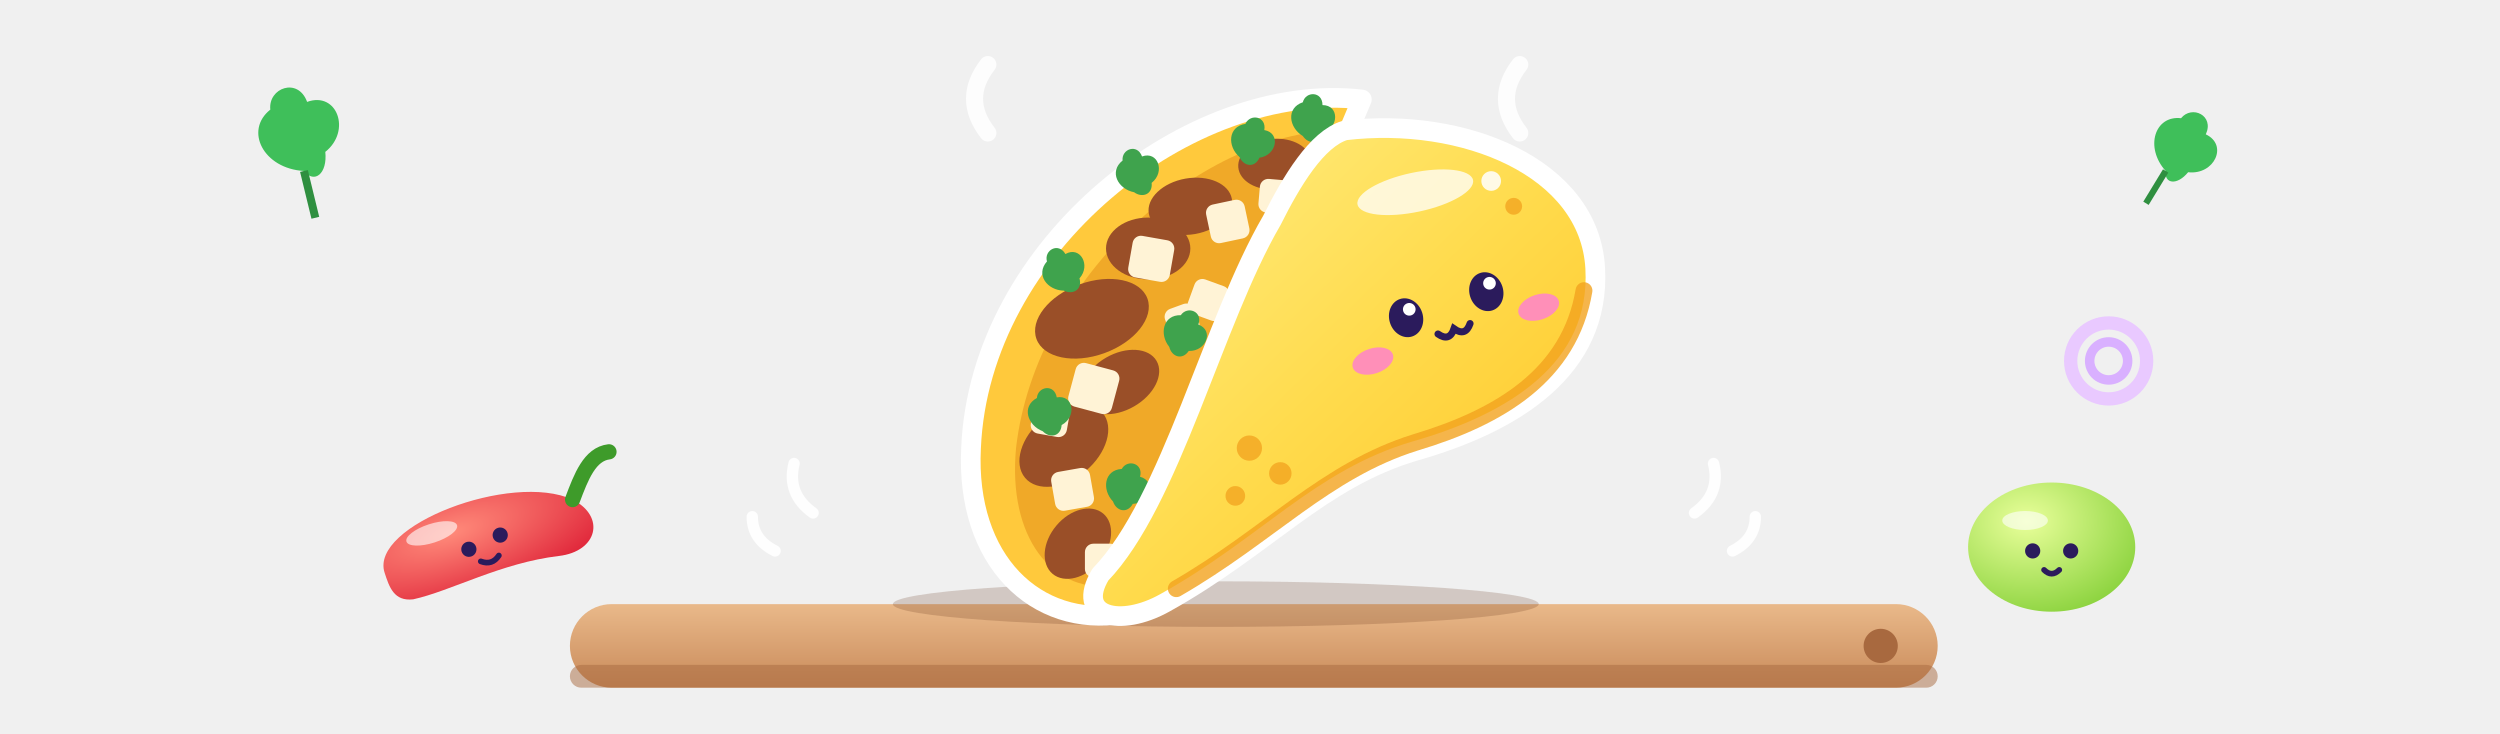
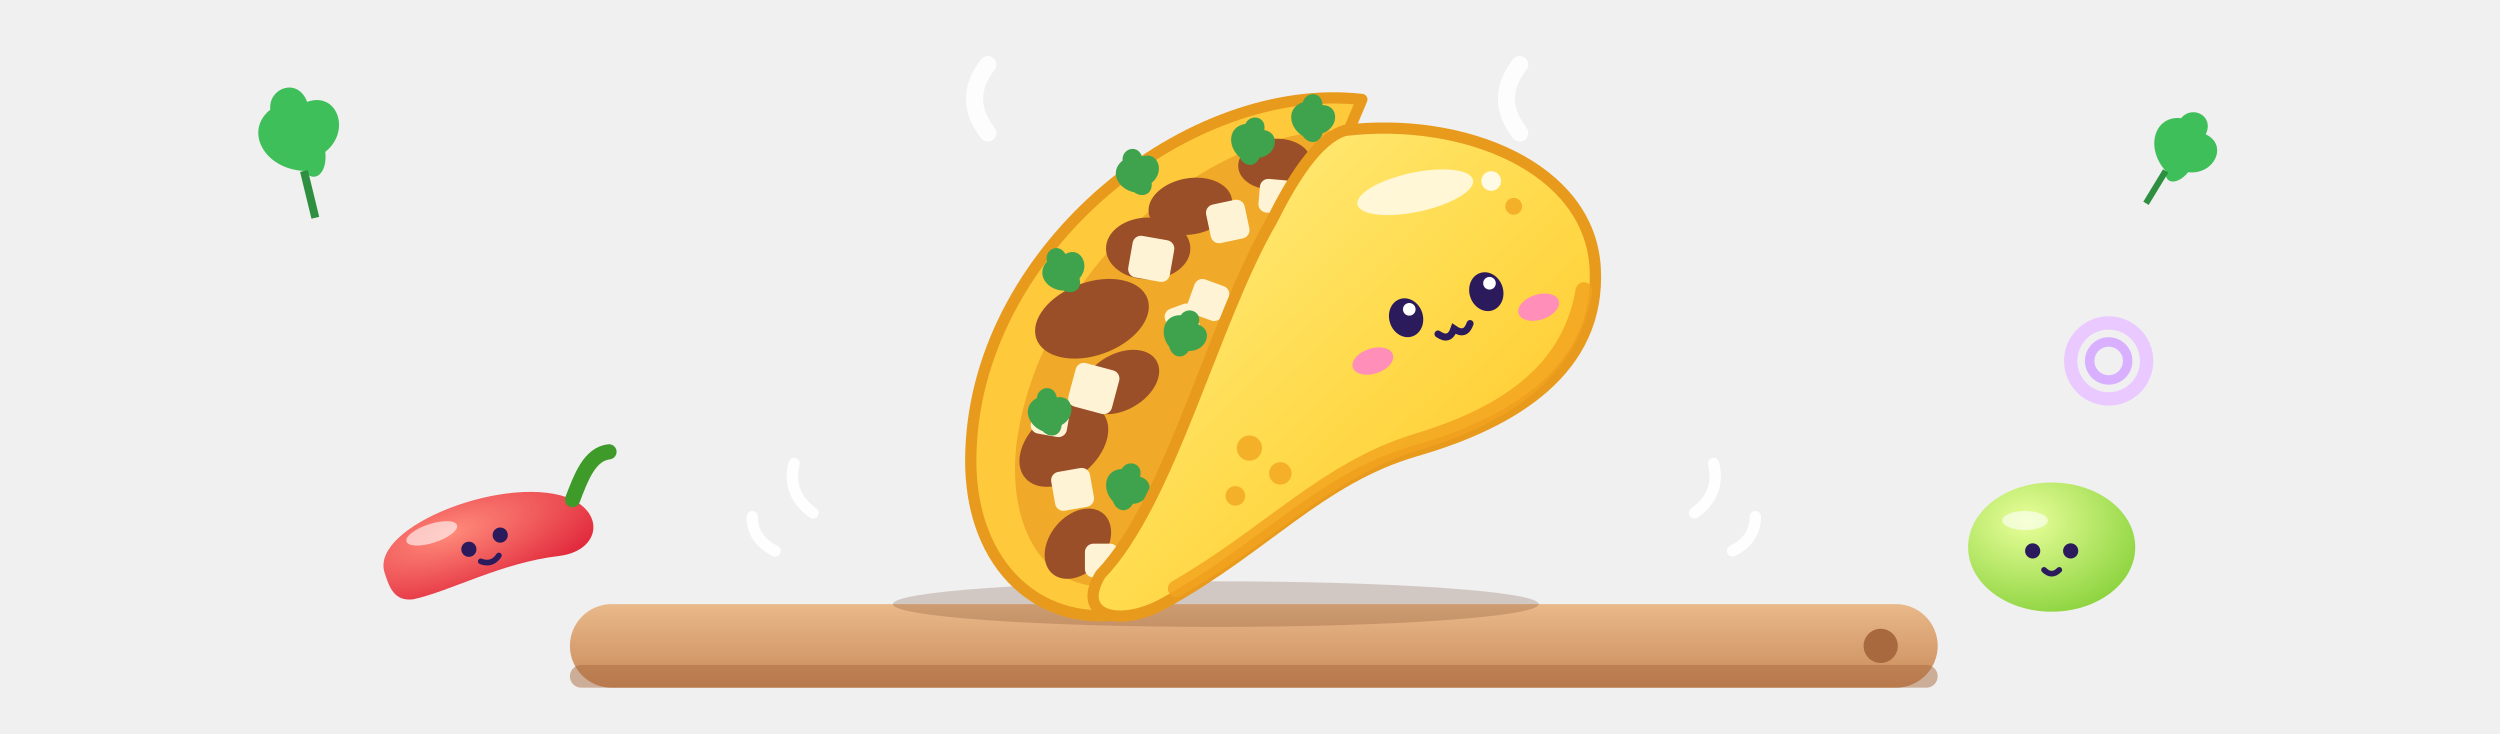
<svg xmlns="http://www.w3.org/2000/svg" viewBox="0 0 1316 386">
  <defs>
    <radialGradient id="tortilla" cx=".4" cy=".25" r=".9">
      <stop offset="0" stop-color="#FFF4C2" />
      <stop offset=".55" stop-color="#FFD66B" />
      <stop offset="1" stop-color="#F2A93B" />
    </radialGradient>
    <linearGradient id="salsa" x1="0" y1="0" x2="0" y2="1">
      <stop offset="0" stop-color="#FF5A4E" />
      <stop offset="1" stop-color="#D81E3A" />
    </linearGradient>
    <linearGradient id="tabla" x1="0" y1="0" x2="0" y2="1">
      <stop offset="0" stop-color="#E9B98A" />
      <stop offset="1" stop-color="#C98A5A" />
    </linearGradient>
    <radialGradient id="chile" cx=".35" cy=".3" r=".9">
      <stop offset="0" stop-color="#FF8A7A" />
      <stop offset="1" stop-color="#E0263A" />
    </radialGradient>
    <radialGradient id="limon" cx=".35" cy=".3" r=".9">
      <stop offset="0" stop-color="#E9FF9A" />
      <stop offset="1" stop-color="#7BCB2E" />
    </radialGradient>
  </defs>
  <g fill="#3FBF5A" transform="translate(160 90) scale(1.4) rotate(-20)">
    <path d="M0 0 C-14 -6 -16 -22 -4 -26 C-2 -34 10 -34 10 -24 C22 -24 22 -8 10 -4 C8 4 2 6 0 0Z" />
    <path d="M0 0 L-2 18" stroke="#2F8F40" stroke-width="3" />
  </g>
  <g fill="#3FBF5A" transform="translate(1140 90) scale(1.1) rotate(25)">
    <path d="M0 0 C-14 -6 -16 -22 -4 -26 C-2 -34 10 -34 10 -24 C22 -24 22 -8 10 -4 C8 4 2 6 0 0Z" />
    <path d="M0 0 L-2 18" stroke="#2F8F40" stroke-width="3" />
  </g>
  <g fill="none" transform="translate(1110 190)">
    <circle r="20" stroke="#E9C9FF" stroke-width="7" />
    <circle r="10" stroke="#D9B0FF" stroke-width="5" />
  </g>
  <g fill="none" stroke="#FFFFFF" stroke-width="9" stroke-linecap="round" opacity=".85">
    <path d="M520 70 q-14 -18 0 -36" />
    <path d="M800 70 q-14 -18 0 -36" />
  </g>
  <rect x="300" y="318" width="720" height="44" rx="22" fill="url(#tabla)" />
  <rect x="300" y="350" width="720" height="12" rx="6" fill="#A8693F" opacity=".5" />
  <circle cx="990" cy="340" r="9" fill="#A8693F" />
  <ellipse cx="640" cy="318" rx="170" ry="12" fill="#5A2A10" opacity=".2" />
  <defs>
    <linearGradient id="tortiE" x1="0" y1="0" x2="1" y2="1">
      <stop offset="0" stop-color="#FFF08A" />
      <stop offset=".5" stop-color="#FFDB4D" />
      <stop offset="1" stop-color="#FFC21F" />
    </linearGradient>
  </defs>
  <g transform="translate(486 42) scale(.74)">
    <g>
-       <path d="M312 14 C190 0 40 118 34 262 C30 342 80 390 142 380 C200 300 250 160 312 14 Z" fill="#FFC93C" stroke="#FFFFFF" stroke-width="14" stroke-linejoin="round" />
+       <path d="M312 14 C190 0 40 118 34 262 C30 342 80 390 142 380 C200 300 250 160 312 14 Z" fill="#FFC93C" stroke="#E89A1C" stroke-width="8" stroke-linejoin="round" />
      <path d="M300 36 C200 34 80 140 66 262 C60 326 92 364 132 360 C180 290 236 150 300 36 Z" fill="#F0A928" />
      <g fill="#9A4F28">
        <ellipse cx="120" cy="170" rx="42" ry="26" transform="rotate(-20 120 170)" />
        <ellipse cx="100" cy="260" rx="36" ry="24" transform="rotate(-40 100 260)" />
        <ellipse cx="110" cy="330" rx="28" ry="20" transform="rotate(-50 110 330)" />
        <ellipse cx="190" cy="90" rx="30" ry="20" transform="rotate(-10 190 90)" />
        <ellipse cx="160" cy="120" rx="30" ry="22" transform="rotate(0 160 120)" />
        <ellipse cx="250" cy="60" rx="26" ry="18" transform="rotate(-5 250 60)" />
        <ellipse cx="140" cy="215" rx="30" ry="20" transform="rotate(-30 140 215)" />
      </g>
      <g fill="#FFF3D6">
        <rect x="150" y="110" width="30" height="30" rx="6" transform="rotate(10 150 110)" />
        <rect x="200" y="90" width="28" height="28" rx="6" transform="rotate(-12 200 90)" />
        <rect x="110" y="200" width="32" height="32" rx="6" transform="rotate(15 110 200)" />
        <rect x="90" y="280" width="28" height="28" rx="6" transform="rotate(-10 90 280)" />
        <rect x="195" y="140" width="26" height="26" rx="6" transform="rotate(20 195 140)" />
        <rect x="240" y="70" width="24" height="24" rx="6" transform="rotate(5 240 70)" />
        <rect x="115" y="330" width="24" height="24" rx="6" transform="rotate(0 115 330)" />
        <rect x="170" y="165" width="22" height="22" rx="6" transform="rotate(-20 170 165)" />
        <rect x="80" y="225" width="26" height="26" rx="6" transform="rotate(10 80 225)" />
      </g>
      <g fill="#3FA34D">
        <path d="M150 80 c-10 -6 -12 -20 0 -24 c2 -8 14 -8 14 2 c12 0 12 16 0 20 c-2 8 -10 8 -14 2z" transform="rotate(-20 150 80)" />
        <path d="M225 55 c-10 -6 -12 -20 0 -24 c2 -8 14 -8 14 2 c12 0 12 16 0 20 c-2 8 -10 8 -14 2z" transform="rotate(10 225 55)" />
        <path d="M100 150 c-10 -6 -12 -20 0 -24 c2 -8 14 -8 14 2 c12 0 12 16 0 20 c-2 8 -10 8 -14 2z" transform="rotate(-30 100 150)" />
        <path d="M175 190 c-10 -6 -12 -20 0 -24 c2 -8 14 -8 14 2 c12 0 12 16 0 20 c-2 8 -10 8 -14 2z" transform="rotate(20 175 190)" />
        <path d="M85 250 c-10 -6 -12 -20 0 -24 c2 -8 14 -8 14 2 c12 0 12 16 0 20 c-2 8 -10 8 -14 2z" transform="rotate(-10 85 250)" />
        <path d="M135 300 c-10 -6 -12 -20 0 -24 c2 -8 14 -8 14 2 c12 0 12 16 0 20 c-2 8 -10 8 -14 2z" transform="rotate(15 135 300)" />
        <path d="M270 40 c-10 -6 -12 -20 0 -24 c2 -8 14 -8 14 2 c12 0 12 16 0 20 c-2 8 -10 8 -14 2z" transform="rotate(0 270 40)" />
      </g>
-       <path d="M300 36 C384 26 474 62 478 134 C482 206 420 244 350 264 C282 284 244 332 172 372 C140 390 108 382 126 352 C176 300 206 172 248 100 C262 72 280 42 300 36 Z" fill="url(#tortiE)" stroke="#FFFFFF" stroke-width="14" stroke-linejoin="round" />
+       <path d="M300 36 C384 26 474 62 478 134 C482 206 420 244 350 264 C282 284 244 332 172 372 C140 390 108 382 126 352 C176 300 206 172 248 100 C262 72 280 42 300 36 Z" fill="url(#tortiE)" stroke="#E89A1C" stroke-width="8" stroke-linejoin="round" />
      <path d="M470 150 C460 210 410 240 350 258 C286 278 246 324 180 362" fill="none" stroke="#F2A21E" stroke-width="12" stroke-linecap="round" opacity=".8" />
      <g fill="#F2A21E" opacity=".75">
        <circle cx="232" cy="262" r="9" />
        <circle cx="254" cy="280" r="8" />
        <circle cx="222" cy="296" r="7" />
        <circle cx="420" cy="90" r="6" />
      </g>
      <ellipse cx="350" cy="80" rx="42" ry="14" fill="#fff" opacity=".75" transform="rotate(-12 350 80)" />
      <circle cx="404" cy="72" r="7" fill="#fff" opacity=".85" />
      <g transform="translate(372 160) rotate(-18)">
        <ellipse cx="-30" cy="0" rx="12" ry="14" fill="#2B1B5C" />
        <ellipse cx="30" cy="0" rx="12" ry="14" fill="#2B1B5C" />
        <circle cx="-26" cy="-5" r="4.5" fill="#fff" />
        <circle cx="34" cy="-5" r="4.5" fill="#fff" />
        <ellipse cx="-62" cy="22" rx="15" ry="9" fill="#FF8FB8" />
        <ellipse cx="62" cy="22" rx="15" ry="9" fill="#FF8FB8" />
        <path d="M-12 18 Q-6 26 0 18 Q6 26 12 18" fill="none" stroke="#2B1B5C" stroke-width="5" stroke-linecap="round" />
      </g>
    </g>
  </g>
  <g fill="none" stroke="#FFFFFF" stroke-width="6" stroke-linecap="round" opacity=".9">
    <path d="M428 270 q-14 -10 -10 -26" />
    <path d="M408 290 q-12 -6 -12 -18" />
    <path d="M892 270 q14 -10 10 -26" />
    <path d="M912 290 q12 -6 12 -18" />
  </g>
  <g transform="translate(250 286) rotate(-18)">
    <path d="M-50 0 C-50 -26 30 -30 56 -6 C70 8 60 24 40 20 C10 14 -20 20 -40 18 C-50 16 -50 8 -50 0 Z" fill="url(#chile)" />
    <path d="M56 -6 C64 -16 72 -26 82 -24" fill="none" stroke="#3E9B2A" stroke-width="8" stroke-linecap="round" />
    <ellipse cx="-20" cy="-12" rx="14" ry="5" fill="#fff" opacity=".6" />
    <circle cx="-4" cy="2" r="4" fill="#2B1B5C" />
    <circle cx="14" cy="0" r="4" fill="#2B1B5C" />
    <path d="M0 10 Q5 14 10 10" fill="none" stroke="#2B1B5C" stroke-width="3" stroke-linecap="round" />
  </g>
  <g transform="translate(1080 288)">
    <ellipse rx="44" ry="34" fill="url(#limon)" />
    <ellipse cx="-14" cy="-14" rx="12" ry="5" fill="#fff" opacity=".6" />
    <circle cx="-10" cy="2" r="4" fill="#2B1B5C" />
    <circle cx="10" cy="2" r="4" fill="#2B1B5C" />
    <path d="M-4 12 Q0 16 4 12" fill="none" stroke="#2B1B5C" stroke-width="3" stroke-linecap="round" />
  </g>
</svg>
